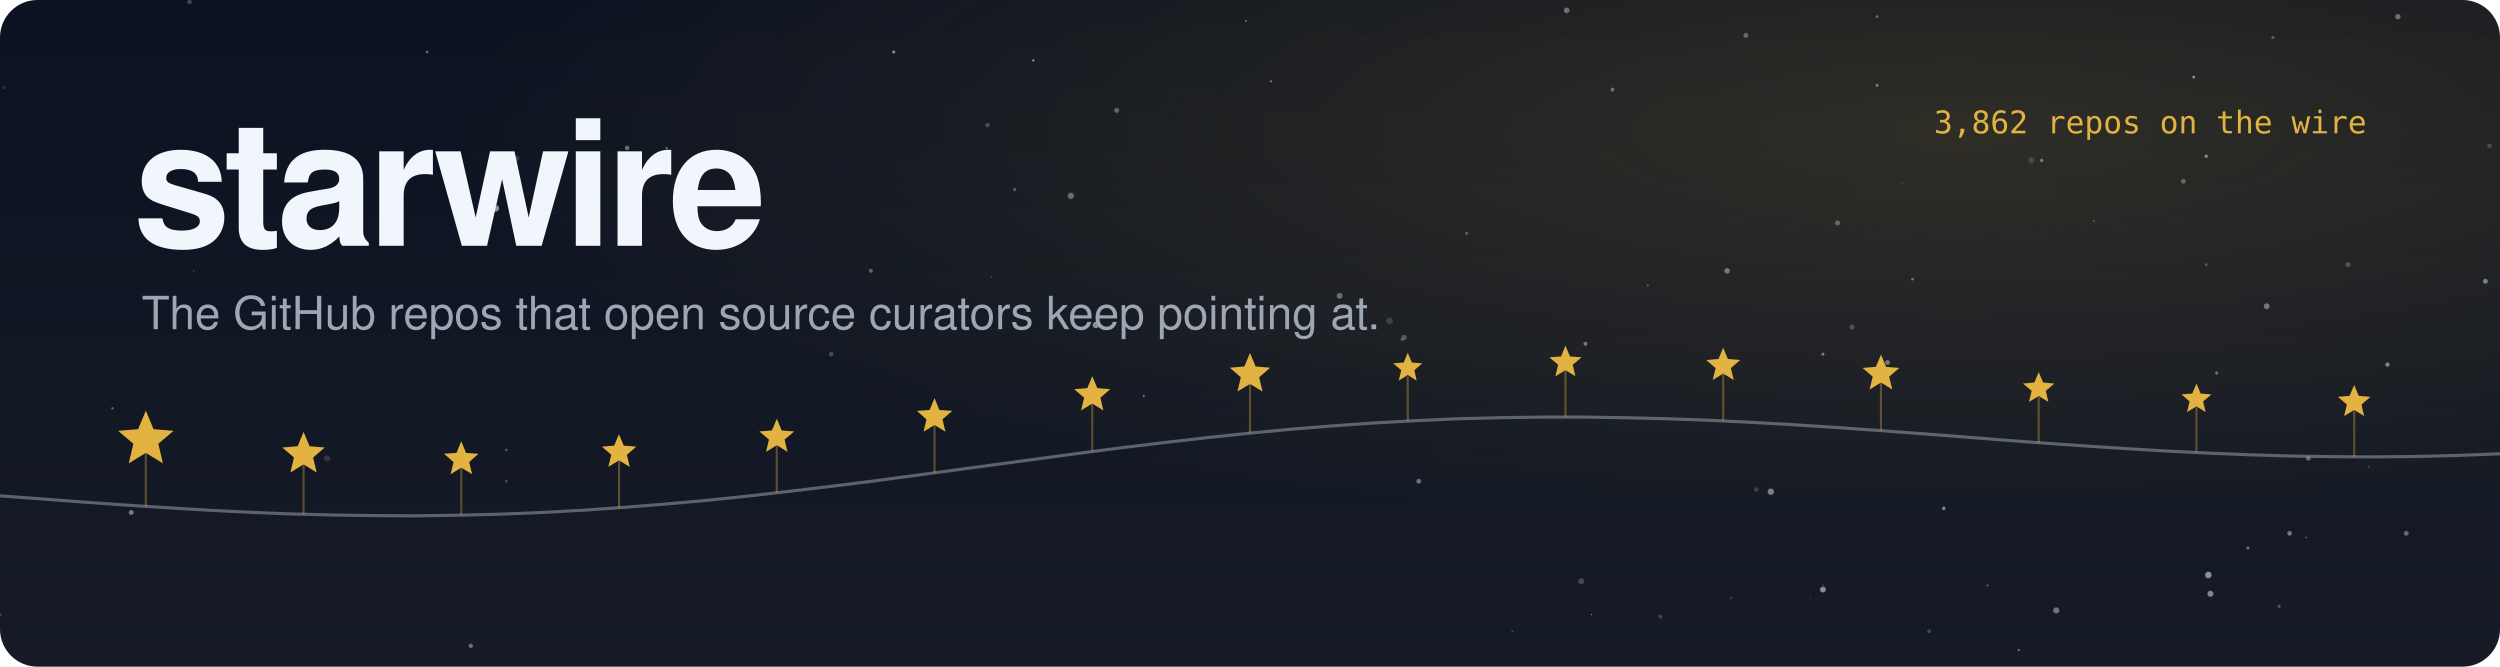
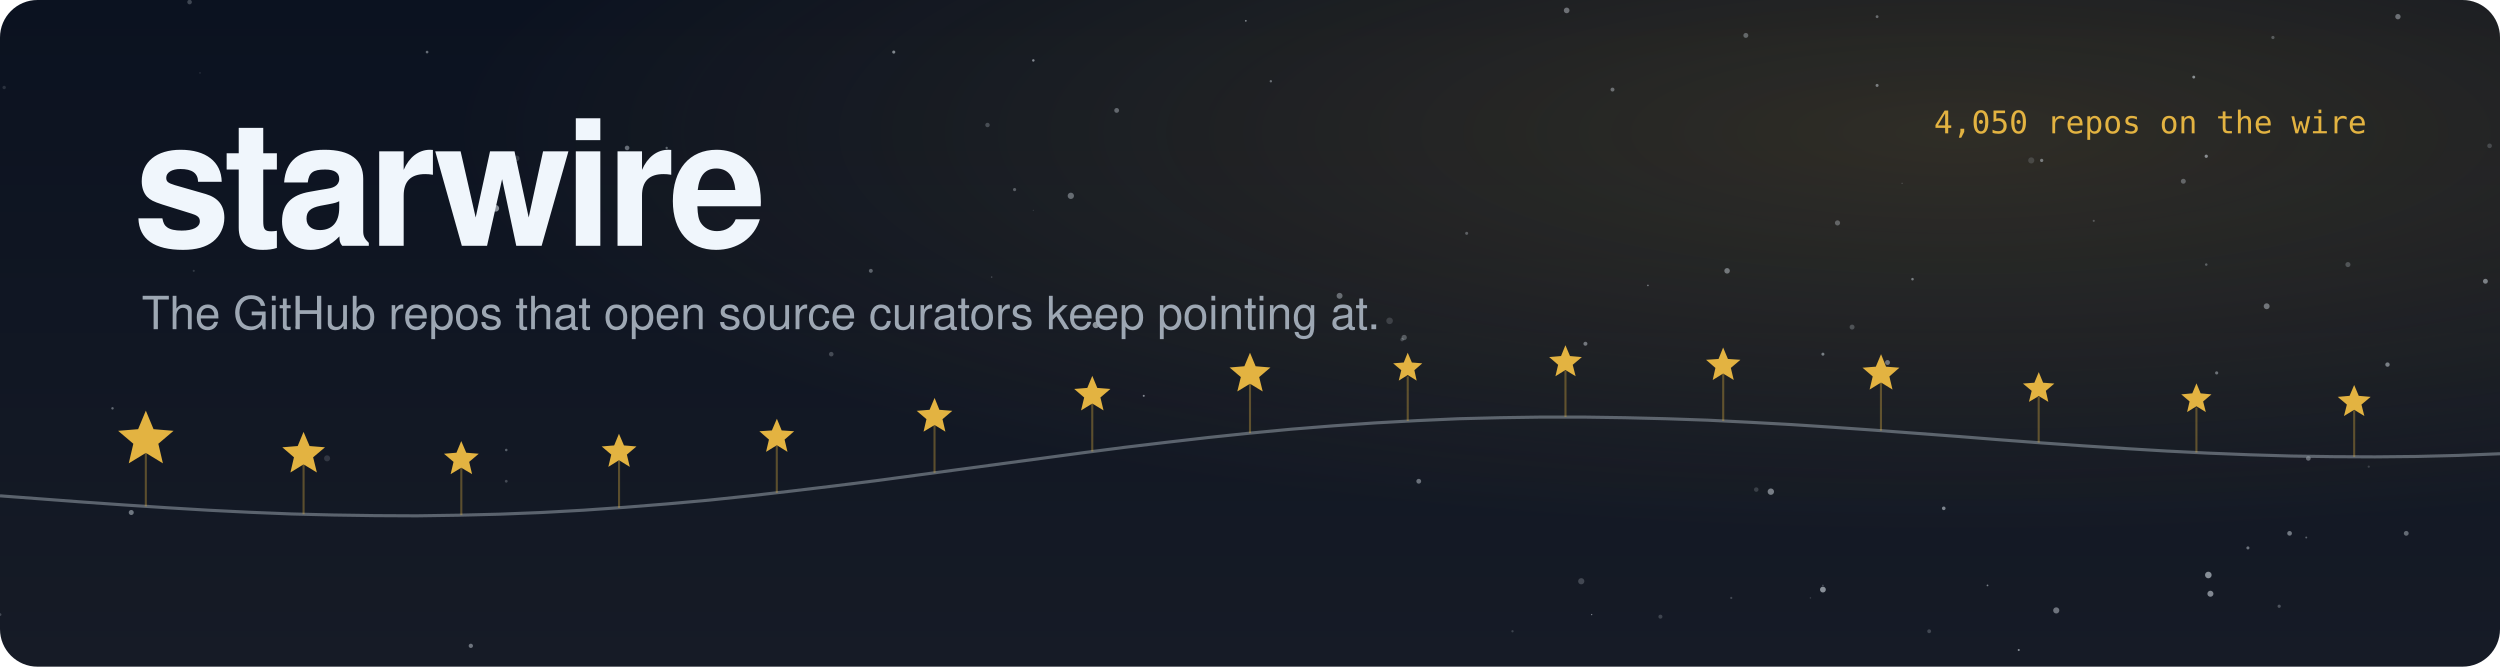
<svg xmlns="http://www.w3.org/2000/svg" viewBox="0 0 1200 320" width="1200" height="320" role="img" aria-label="starwire">
  <defs>
    <linearGradient id="sky" x1="0" y1="0" x2="0" y2="1">
      <stop offset="0" stop-color="#0b1220" />
      <stop offset="1" stop-color="#161b26" />
    </linearGradient>
    <radialGradient id="glow" cx=".78" cy=".2" r=".6">
      <stop offset="0" stop-color="#e3b341" stop-opacity=".16" />
      <stop offset="1" stop-color="#e3b341" stop-opacity="0" />
    </radialGradient>
  </defs>
  <rect width="1200" height="320" rx="18" fill="url(#sky)" />
  <rect width="1200" height="320" rx="18" fill="url(#glow)" />
  <g fill="#c9d1d9">
    <circle cx="0" cy="295" r="0.68" opacity="0.26" />
    <circle cx="875" cy="170" r="0.73" opacity="0.53" />
    <circle cx="906" cy="174" r="1.19" opacity="0.47" />
    <circle cx="980" cy="77" r="0.79" opacity="0.50" />
    <circle cx="838" cy="17" r="1.19" opacity="0.38" />
    <circle cx="1107" cy="258" r="0.46" opacity="0.41" />
    <circle cx="1108" cy="220" r="1.14" opacity="0.44" />
    <circle cx="1094" cy="291" r="0.78" opacity="0.32" />
    <circle cx="1005" cy="106" r="0.50" opacity="0.30" />
    <circle cx="514" cy="94" r="1.52" opacity="0.43" />
    <circle cx="875" cy="281" r="0.38" opacity="0.29" />
    <circle cx="673" cy="163" r="0.85" opacity="0.25" />
    <circle cx="1091" cy="18" r="0.78" opacity="0.32" />
    <circle cx="797" cy="296" r="0.97" opacity="0.23" />
    <circle cx="487" cy="91" r="0.77" opacity="0.36" />
    <circle cx="399" cy="170" r="1.10" opacity="0.27" />
    <circle cx="1088" cy="147" r="1.42" opacity="0.47" />
    <circle cx="761" cy="165" r="0.96" opacity="0.49" />
    <circle cx="1127" cy="127" r="1.22" opacity="0.28" />
    <circle cx="704" cy="112" r="0.73" opacity="0.35" />
    <circle cx="954" cy="281" r="0.44" opacity="0.56" />
    <circle cx="93" cy="130" r="0.50" opacity="0.19" />
    <circle cx="1195" cy="70" r="1.12" opacity="0.22" />
    <circle cx="549" cy="190" r="0.48" opacity="0.61" />
    <circle cx="1061" cy="285" r="1.45" opacity="0.60" />
    <circle cx="913" cy="88" r="0.31" opacity="0.27" />
    <circle cx="91" cy="1" r="1.10" opacity="0.27" />
    <circle cx="889" cy="157" r="1.19" opacity="0.27" />
    <circle cx="1059" cy="75" r="0.79" opacity="0.60" />
    <circle cx="142" cy="157" r="0.30" opacity="0.61" />
    <circle cx="764" cy="295" r="0.33" opacity="0.60" />
    <circle cx="226" cy="310" r="1.03" opacity="0.49" />
    <circle cx="320" cy="71" r="0.57" opacity="0.43" />
    <circle cx="63" cy="246" r="1.21" opacity="0.51" />
    <circle cx="598" cy="10" r="0.44" opacity="0.61" />
    <circle cx="157" cy="220" r="1.46" opacity="0.17" />
    <circle cx="1060" cy="276" r="1.59" opacity="0.63" />
    <circle cx="918" cy="134" r="0.62" opacity="0.51" />
    <circle cx="1059" cy="127" r="0.61" opacity="0.35" />
    <circle cx="1064" cy="179" r="0.76" opacity="0.46" />
    <circle cx="882" cy="107" r="1.24" opacity="0.36" />
    <circle cx="238" cy="100" r="1.58" opacity="0.65" />
    <circle cx="759" cy="279" r="1.49" opacity="0.25" />
    <circle cx="774" cy="43" r="0.95" opacity="0.43" />
    <circle cx="926" cy="303" r="0.93" opacity="0.24" />
    <circle cx="536" cy="53" r="1.16" opacity="0.41" />
    <circle cx="674" cy="162" r="1.28" opacity="0.33" />
    <circle cx="901" cy="8" r="0.69" opacity="0.42" />
    <circle cx="243" cy="231" r="0.68" opacity="0.27" />
    <circle cx="791" cy="137" r="0.40" opacity="0.54" />
    <circle cx="987" cy="293" r="1.48" opacity="0.49" />
    <circle cx="1151" cy="8" r="1.29" opacity="0.45" />
    <circle cx="869" cy="287" r="0.35" opacity="0.22" />
    <circle cx="96" cy="35" r="0.41" opacity="0.15" />
    <circle cx="726" cy="303" r="0.55" opacity="0.22" />
    <circle cx="243" cy="216" r="0.62" opacity="0.38" />
    <circle cx="1193" cy="135" r="1.18" opacity="0.54" />
    <circle cx="476" cy="133" r="0.38" opacity="0.27" />
    <circle cx="969" cy="312" r="0.50" opacity="0.61" />
    <circle cx="610" cy="39" r="0.57" opacity="0.45" />
    <circle cx="205" cy="25" r="0.65" opacity="0.47" />
    <circle cx="667" cy="154" r="1.59" opacity="0.19" />
    <circle cx="496" cy="101" r="0.31" opacity="0.15" />
    <circle cx="496" cy="29" r="0.60" opacity="0.61" />
    <circle cx="933" cy="244" r="0.87" opacity="0.58" />
    <circle cx="1155" cy="256" r="1.16" opacity="0.44" />
    <circle cx="418" cy="130" r="0.95" opacity="0.40" />
    <circle cx="681" cy="231" r="1.16" opacity="0.47" />
    <circle cx="875" cy="283" r="1.40" opacity="0.64" />
    <circle cx="526" cy="156" r="1.54" opacity="0.64" />
    <circle cx="429" cy="25" r="0.75" opacity="0.59" />
    <circle cx="850" cy="236" r="1.54" opacity="0.54" />
    <circle cx="248" cy="76" r="1.34" opacity="0.20" />
    <circle cx="1099" cy="256" r="1.13" opacity="0.51" />
    <circle cx="643" cy="142" r="1.43" opacity="0.43" />
    <circle cx="1048" cy="87" r="1.19" opacity="0.37" />
    <circle cx="474" cy="60" r="1.07" opacity="0.27" />
    <circle cx="1079" cy="263" r="0.74" opacity="0.49" />
    <circle cx="1053" cy="37" r="0.70" opacity="0.61" />
    <circle cx="2" cy="42" r="0.82" opacity="0.16" />
    <circle cx="831" cy="287" r="0.52" opacity="0.26" />
    <circle cx="1137" cy="224" r="0.53" opacity="0.21" />
    <circle cx="752" cy="5" r="1.36" opacity="0.45" />
    <circle cx="901" cy="41" r="0.73" opacity="0.51" />
    <circle cx="1146" cy="175" r="1.06" opacity="0.54" />
    <circle cx="843" cy="235" r="1.08" opacity="0.20" />
    <circle cx="54" cy="196" r="0.59" opacity="0.44" />
    <circle cx="301" cy="71" r="1.11" opacity="0.46" />
    <circle cx="975" cy="77" r="1.48" opacity="0.18" />
    <circle cx="829" cy="130" r="1.33" opacity="0.48" />
  </g>
  <polyline points="0,238.0 20,239.5 40,241.0 60,242.4 80,243.7 100,244.9 120,245.9 140,246.7 160,247.2 180,247.5 200,247.6 220,247.3 240,246.8 260,246.0 280,244.9 300,243.5 320,241.9 340,240.1 360,238.0 380,235.7 400,233.3 420,230.8 440,228.1 460,225.4 480,222.7 500,220.0 520,217.3 540,214.7 560,212.3 580,210.0 600,207.9 620,206.0 640,204.4 660,203.0 680,201.9 700,201.0 720,200.5 740,200.2 760,200.2 780,200.5 800,201.0 820,201.7 840,202.7 860,203.8 880,205.1 900,206.5 920,208.0 940,209.5 960,211.1 980,212.6 1000,214.0 1020,215.3 1040,216.5 1060,217.5 1080,218.3 1100,218.9 1120,219.2 1140,219.3 1160,219.1 1180,218.6 1200,217.8" fill="none" stroke="#8b949e" stroke-width="1.5" stroke-opacity=".6" />
  <g fill="#e3b341">
    <line x1="70" y1="243.099" x2="70" y2="215.099" stroke="#e3b341" stroke-opacity=".35" />
    <polygon points="70.0,197.1 73.7,206.0 83.3,206.8 76.0,213.0 78.2,222.4 70.0,217.4 61.8,222.4 64.0,213.0 56.7,206.8 66.3,206.0" />
-     <line x1="145.714" y1="246.84" x2="145.714" y2="222.08" stroke="#e3b341" stroke-opacity=".35" />
-     <polygon points="145.7,207.3 148.6,214.2 155.9,214.8 150.3,219.6 152.0,226.8 145.7,222.9 139.4,226.8 141.1,219.6 135.5,214.8 142.9,214.2" />
-     <line x1="221.429" y1="247.286" x2="221.429" y2="224.542" stroke="#e3b341" stroke-opacity=".35" />
-     <polygon points="221.4,211.8 223.7,217.4 229.7,217.8 225.2,221.8 226.6,227.6 221.4,224.5 216.3,227.6 217.7,221.8 213.1,217.8 219.1,217.4" />
-     <line x1="297.143" y1="243.759" x2="297.143" y2="221.066" stroke="#e3b341" stroke-opacity=".35" />
-     <polygon points="297.1,208.4 299.4,213.9 305.4,214.4 300.9,218.3 302.3,224.1 297.1,221.0 292.0,224.1 293.4,218.3 288.9,214.4 294.8,213.9" />
-     <line x1="372.857" y1="236.572" x2="372.857" y2="213.795" stroke="#e3b341" stroke-opacity=".35" />
-     <polygon points="372.9,201.0 375.2,206.6 381.2,207.1 376.6,211.0 378.0,216.9 372.9,213.7 367.7,216.9 369.1,211.0 364.5,207.1 370.5,206.6" />
-     <line x1="448.571" y1="226.952" x2="448.571" y2="204.012" stroke="#e3b341" stroke-opacity=".35" />
-     <polygon points="448.6,191.1 450.9,196.8 457.1,197.2 452.4,201.3 453.8,207.2 448.6,204.0 443.3,207.2 444.7,201.3 440.1,197.2 446.2,196.8" />
-     <line x1="524.286" y1="216.73" x2="524.286" y2="193.65" stroke="#e3b341" stroke-opacity=".35" />
-     <polygon points="524.3,180.6 526.7,186.3 532.9,186.8 528.2,190.9 529.6,197.0 524.3,193.7 518.9,197.0 520.4,190.9 515.6,186.8 521.9,186.3" />
-     <line x1="600" y1="207.891" x2="600" y2="183.663" stroke="#e3b341" stroke-opacity=".35" />
-     <polygon points="600.0,169.4 602.7,175.9 609.7,176.5 604.4,181.1 606.0,187.9 600.0,184.3 594.0,187.9 595.6,181.1 590.3,176.5 597.3,175.9" />
-     <line x1="675.714" y1="202.072" x2="675.714" y2="180.707" stroke="#e3b341" stroke-opacity=".35" />
+     <line x1="145.714" y1="246.84" x2="145.714" y2="222.049" stroke="#e3b341" stroke-opacity=".35" />
+     <polygon points="145.7,207.3 148.6,214.1 156.0,214.7 150.3,219.5 152.1,226.8 145.7,222.9 139.4,226.8 141.1,219.5 135.5,214.7 142.9,214.1" />
+     <line x1="221.429" y1="247.286" x2="221.429" y2="224.496" stroke="#e3b341" stroke-opacity=".35" />
+     <polygon points="221.4,211.7 223.8,217.3 229.8,217.8 225.2,221.7 226.6,227.6 221.4,224.5 216.3,227.6 217.7,221.7 213.1,217.8 219.1,217.3" />
+     <line x1="297.143" y1="243.759" x2="297.143" y2="220.977" stroke="#e3b341" stroke-opacity=".35" />
+     <polygon points="297.1,208.2 299.5,213.8 305.5,214.3 300.9,218.2 302.3,224.1 297.1,220.9 292.0,224.1 293.4,218.2 288.8,214.3 294.8,213.8" />
+     <line x1="372.857" y1="236.572" x2="372.857" y2="213.766" stroke="#e3b341" stroke-opacity=".35" />
+     <polygon points="372.9,201.0 375.2,206.6 381.2,207.0 376.6,211.0 378.0,216.9 372.9,213.7 367.7,216.9 369.1,211.0 364.5,207.0 370.5,206.6" />
+     <line x1="448.571" y1="226.952" x2="448.571" y2="203.974" stroke="#e3b341" stroke-opacity=".35" />
+     <polygon points="448.6,191.0 450.9,196.7 457.1,197.2 452.4,201.2 453.8,207.2 448.6,204.0 443.3,207.2 444.7,201.2 440.0,197.2 446.2,196.7" />
+     <line x1="524.286" y1="216.73" x2="524.286" y2="193.558" stroke="#e3b341" stroke-opacity=".35" />
+     <polygon points="524.3,180.4 526.7,186.2 533.0,186.7 528.2,190.8 529.7,197.0 524.3,193.7 518.9,197.0 520.4,190.8 515.6,186.7 521.9,186.2" />
+     <line x1="600" y1="207.891" x2="600" y2="183.594" stroke="#e3b341" stroke-opacity=".35" />
+     <polygon points="600.0,169.3 602.7,175.8 609.8,176.4 604.4,181.0 606.1,187.9 600.0,184.2 593.9,187.9 595.6,181.0 590.2,176.4 597.3,175.8" />
+     <line x1="675.714" y1="202.072" x2="675.714" y2="180.706" stroke="#e3b341" stroke-opacity=".35" />
    <polygon points="675.7,169.3 677.7,174.0 682.7,174.4 678.9,177.7 680.0,182.7 675.7,180.0 671.4,182.7 672.6,177.7 668.7,174.4 673.8,174.0" />
-     <line x1="751.429" y1="200.158" x2="751.429" y2="178.017" stroke="#e3b341" stroke-opacity=".35" />
-     <polygon points="751.4,165.9 753.6,171.1 759.2,171.5 754.9,175.1 756.2,180.6 751.4,177.7 746.6,180.6 747.9,175.1 743.7,171.5 749.3,171.1" />
-     <line x1="827.143" y1="202.06" x2="827.143" y2="179.471" stroke="#e3b341" stroke-opacity=".35" />
-     <polygon points="827.1,166.9 829.4,172.3 835.3,172.8 830.8,176.7 832.2,182.4 827.1,179.3 822.1,182.4 823.5,176.7 819.0,172.8 824.9,172.3" />
-     <line x1="902.857" y1="206.737" x2="902.857" y2="183.461" stroke="#e3b341" stroke-opacity=".35" />
-     <polygon points="902.9,170.2 905.3,176.1 911.7,176.6 906.8,180.8 908.3,187.0 902.9,183.6 897.4,187.0 898.9,180.8 894.0,176.6 900.4,176.1" />
-     <line x1="978.571" y1="212.456" x2="978.571" y2="190.522" stroke="#e3b341" stroke-opacity=".35" />
-     <polygon points="978.6,178.6 980.7,183.6 986.1,184.1 982.0,187.6 983.2,192.9 978.6,190.1 973.9,192.9 975.2,187.6 971.0,184.1 976.5,183.6" />
-     <line x1="1054.286" y1="217.224" x2="1054.286" y2="195.643" stroke="#e3b341" stroke-opacity=".35" />
-     <polygon points="1054.3,184.1 1056.3,188.9 1061.5,189.3 1057.5,192.7 1058.7,197.8 1054.3,195.1 1049.8,197.8 1051.0,192.7 1047.1,189.3 1052.3,188.9" />
-     <line x1="1130" y1="219.285" x2="1130" y2="197.045" stroke="#e3b341" stroke-opacity=".35" />
-     <polygon points="1130.0,184.8 1132.2,190.0 1137.8,190.5 1133.5,194.2 1134.8,199.7 1130.0,196.8 1125.2,199.7 1126.5,194.2 1122.2,190.5 1127.8,190.0" />
+     <line x1="751.429" y1="200.158" x2="751.429" y2="177.932" stroke="#e3b341" stroke-opacity=".35" />
+     <polygon points="751.4,165.7 753.6,170.9 759.3,171.4 754.9,175.1 756.3,180.6 751.4,177.6 746.6,180.6 747.9,175.1 743.6,171.4 749.3,170.9" />
+     <line x1="827.143" y1="202.06" x2="827.143" y2="179.41" stroke="#e3b341" stroke-opacity=".35" />
+     <polygon points="827.1,166.8 829.4,172.3 835.4,172.7 830.8,176.6 832.2,182.4 827.1,179.3 822.1,182.4 823.4,176.6 818.9,172.7 824.9,172.3" />
+     <line x1="902.857" y1="206.737" x2="902.857" y2="183.387" stroke="#e3b341" stroke-opacity=".35" />
+     <polygon points="902.9,170.0 905.3,176.0 911.7,176.5 906.9,180.7 908.4,187.0 902.9,183.6 897.4,187.0 898.9,180.7 894.0,176.5 900.4,176.0" />
+     <line x1="978.571" y1="212.456" x2="978.571" y2="190.537" stroke="#e3b341" stroke-opacity=".35" />
+     <polygon points="978.6,178.6 980.7,183.7 986.1,184.1 982.0,187.6 983.2,192.9 978.6,190.1 973.9,192.9 975.2,187.6 971.0,184.1 976.5,183.7" />
+     <line x1="1054.286" y1="217.224" x2="1054.286" y2="195.613" stroke="#e3b341" stroke-opacity=".35" />
+     <polygon points="1054.3,184.0 1056.3,188.8 1061.5,189.3 1057.5,192.7 1058.8,197.8 1054.3,195.0 1049.8,197.8 1051.0,192.7 1047.0,189.3 1052.3,188.8" />
+     <line x1="1130" y1="219.285" x2="1130" y2="197.021" stroke="#e3b341" stroke-opacity=".35" />
+     <polygon points="1130.0,184.8 1132.2,190.0 1137.9,190.5 1133.5,194.2 1134.9,199.7 1130.0,196.7 1125.1,199.7 1126.5,194.2 1122.1,190.5 1127.8,190.0" />
  </g>
  <text x="64" y="118" font-family="-apple-system,'Segoe UI',Helvetica,Arial,sans-serif" font-size="84" font-weight="800" letter-spacing="-3" fill="#f0f6fc">starwire</text>
  <text x="68" y="158" font-family="-apple-system,'Segoe UI',Helvetica,Arial,sans-serif" font-size="22" fill="#9da7b3">The GitHub repos that open source curators keep pointing at.</text>
-   <text x="1136" y="64" text-anchor="end" font-family="ui-monospace,SFMono-Regular,Menlo,monospace" font-size="15" fill="#e3b341">3,862 repos on the wire</text>
+   <text x="1136" y="64" text-anchor="end" font-family="ui-monospace,SFMono-Regular,Menlo,monospace" font-size="15" fill="#e3b341">4,050 repos on the wire</text>
</svg>
